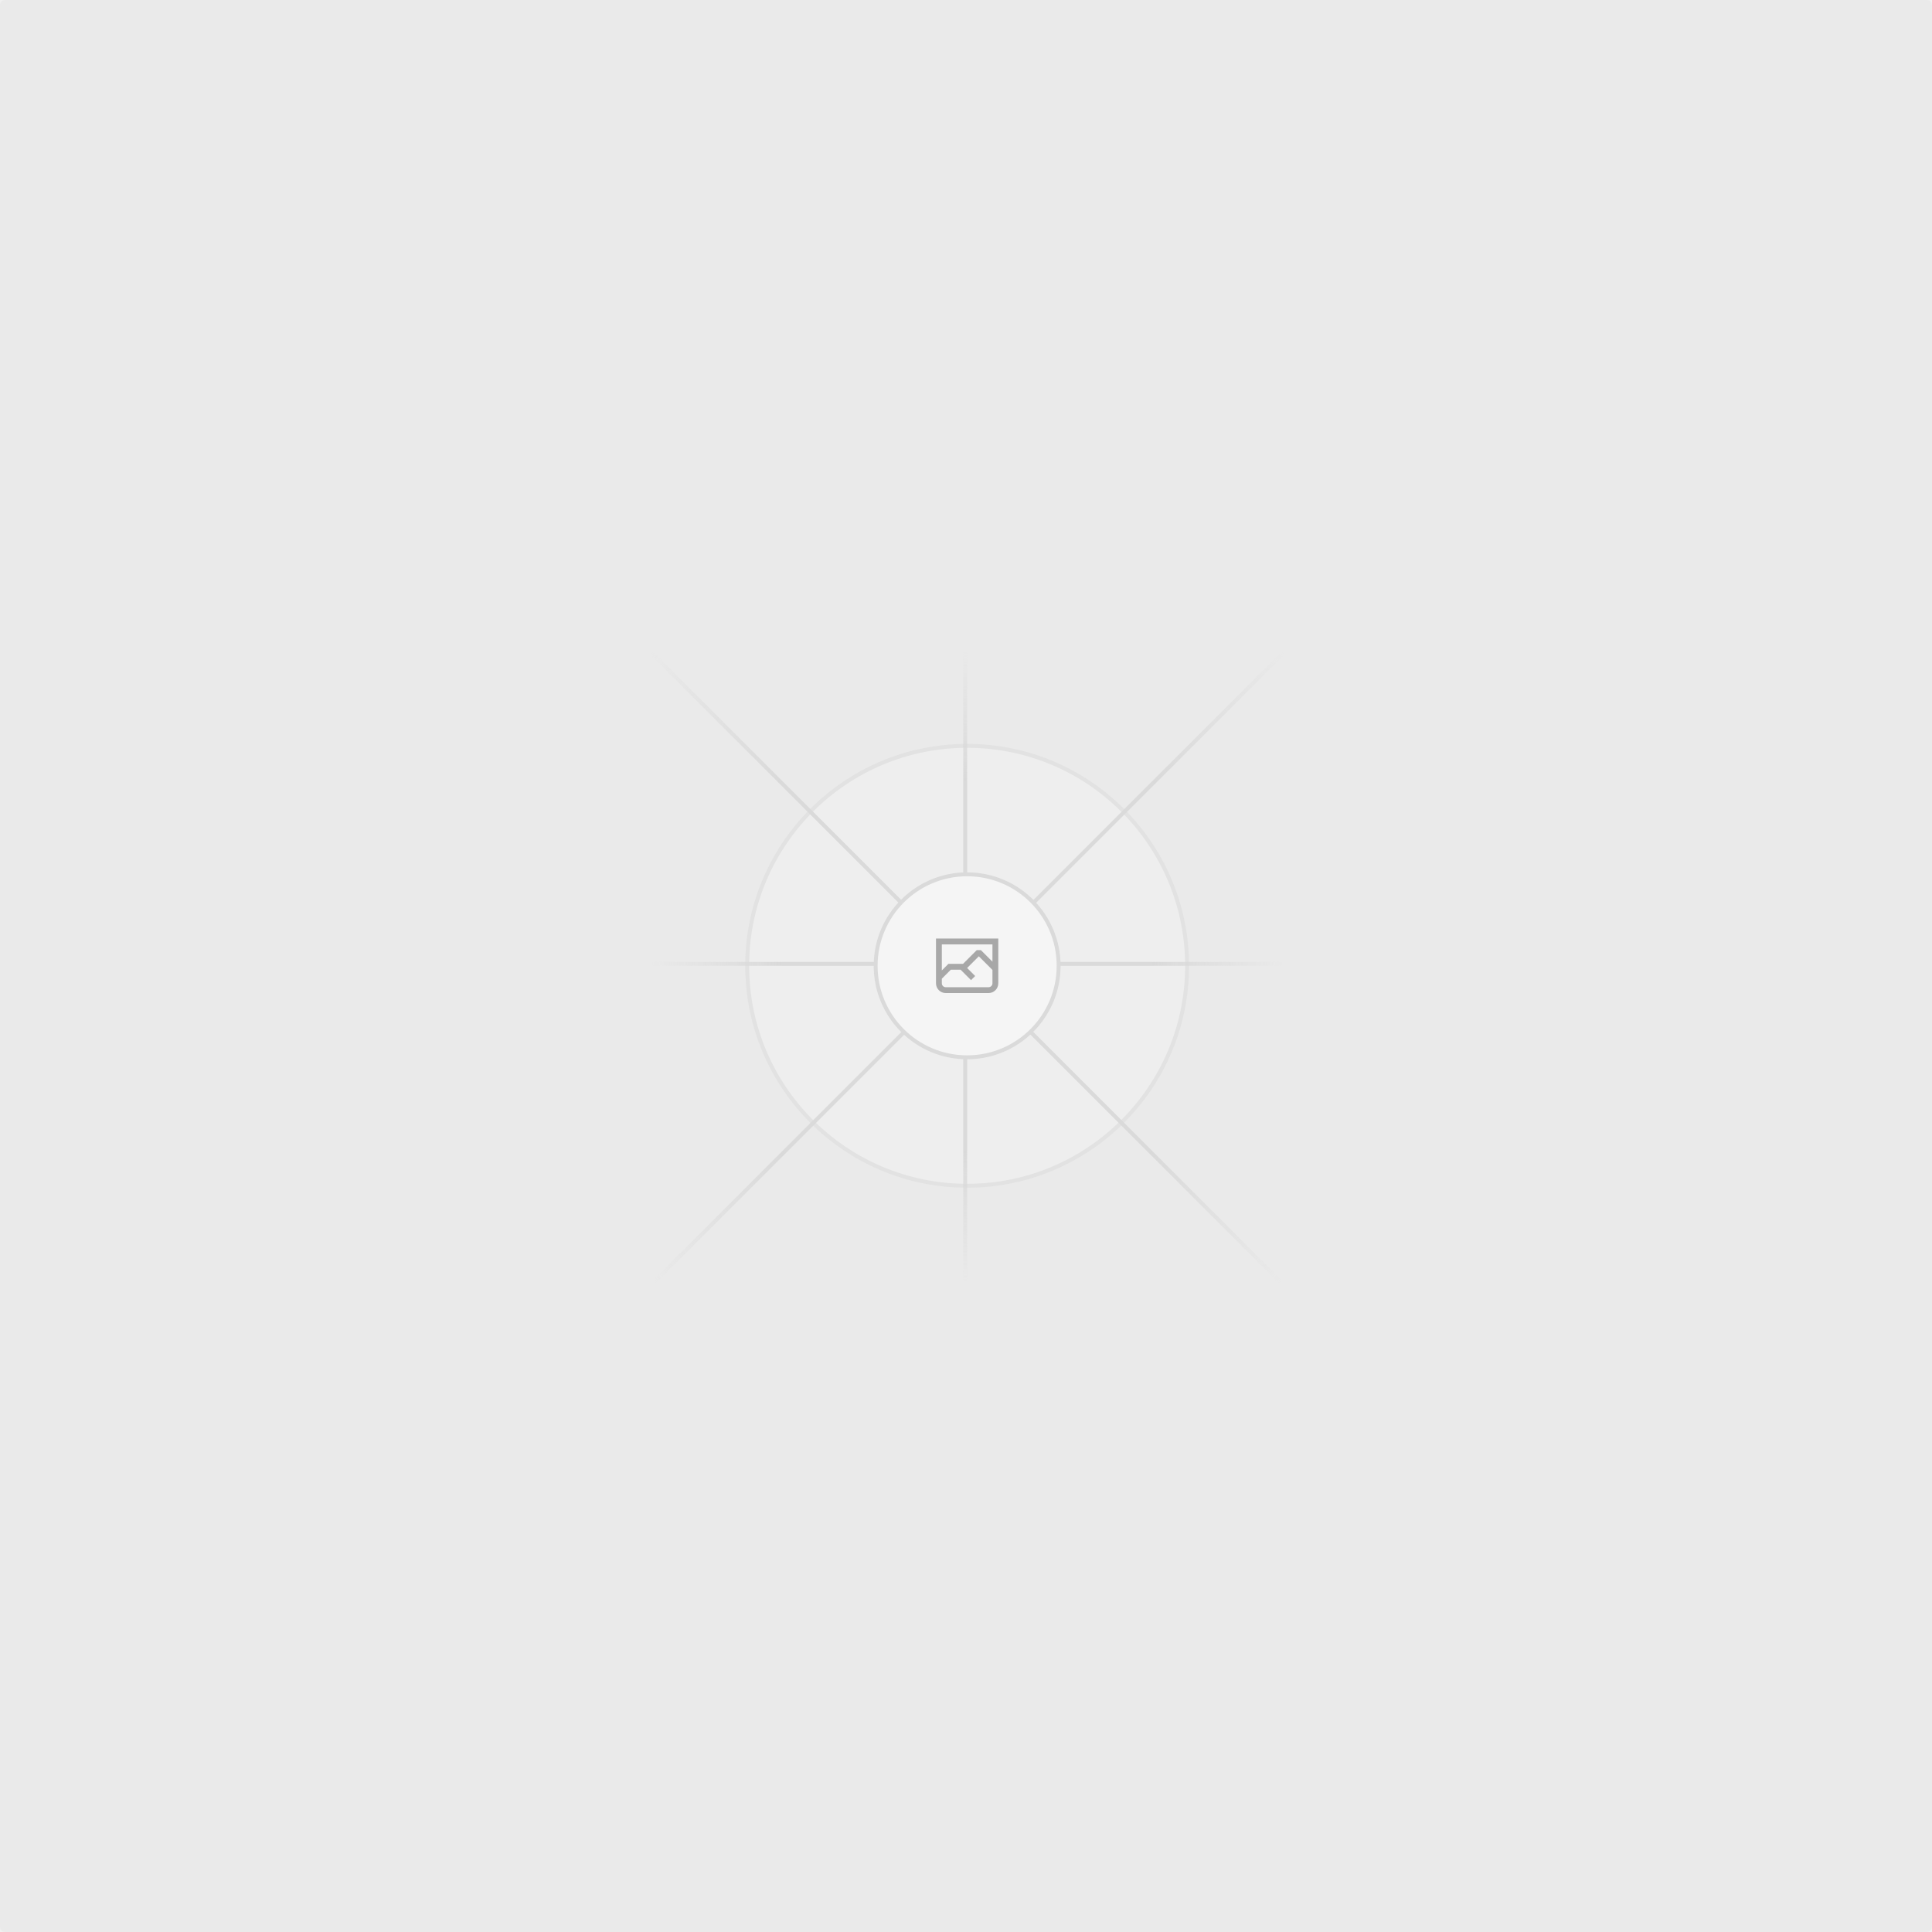
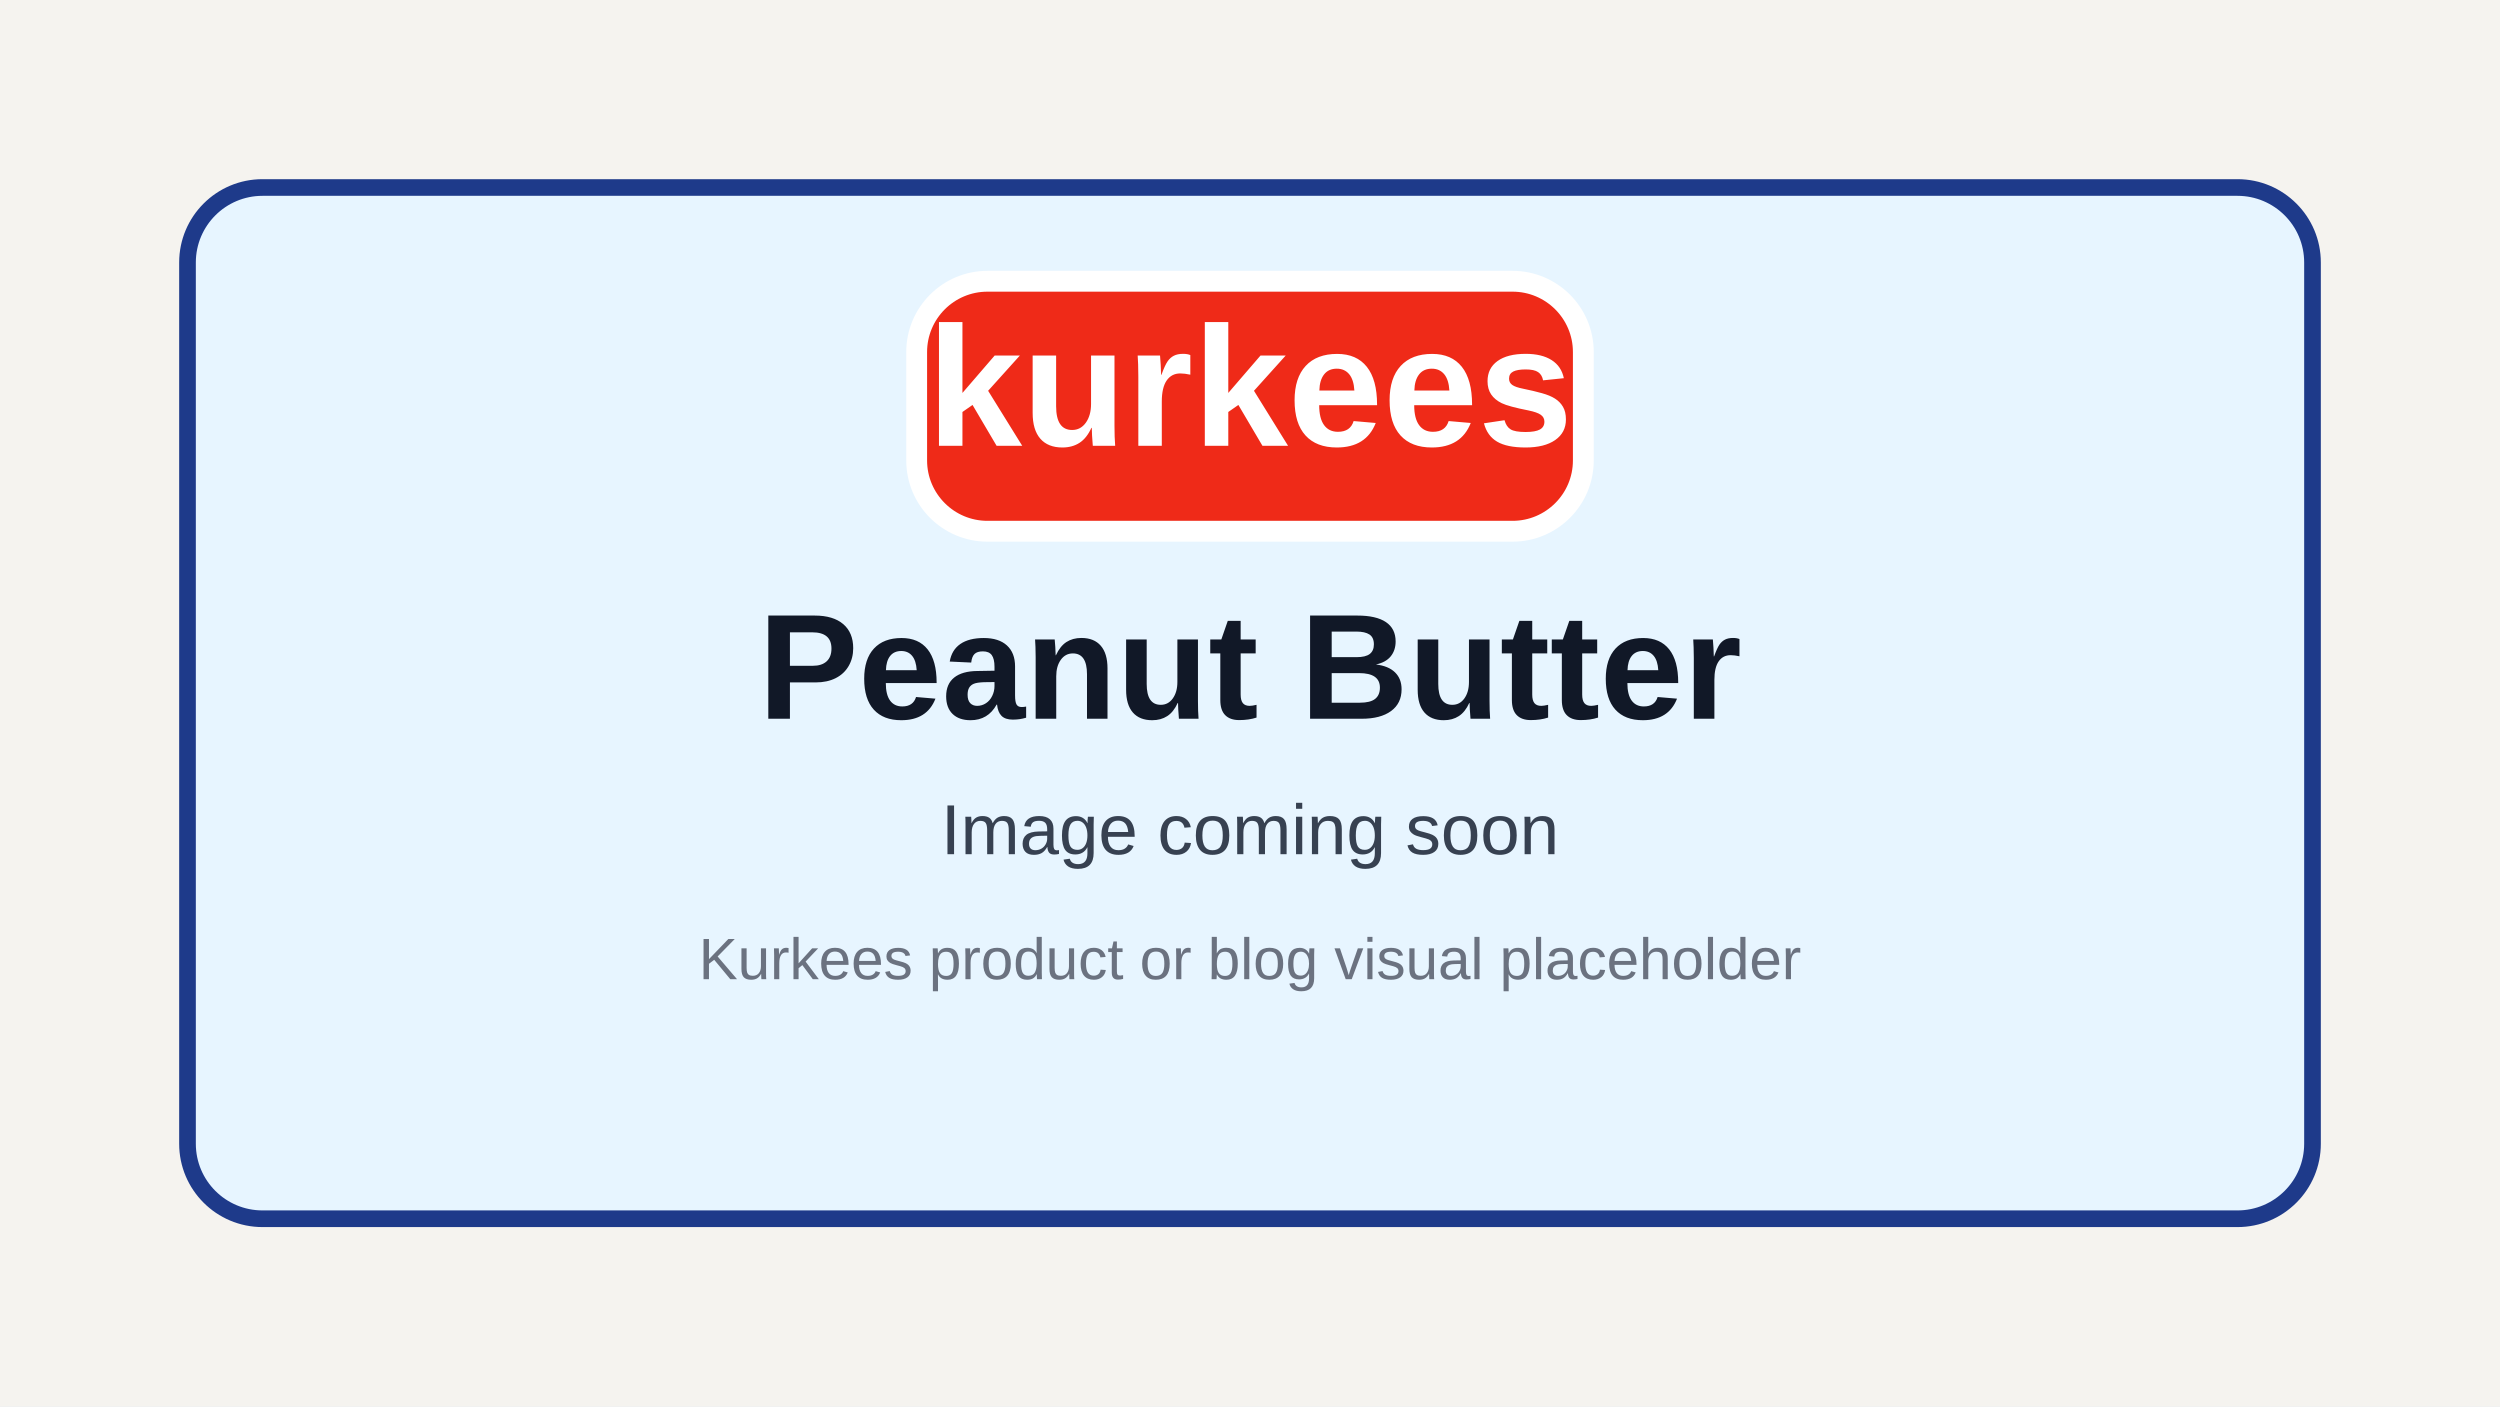
- <svg xmlns="http://www.w3.org/2000/svg" width="1200" height="1200" fill="none">
-   <rect width="1200" height="1200" fill="#EAEAEA" rx="3" />
-   <g opacity=".5">
-     <g opacity=".5">
-       <path fill="#FAFAFA" d="M600.709 736.5c-75.454 0-136.621-61.167-136.621-136.62 0-75.454 61.167-136.621 136.621-136.621 75.453 0 136.62 61.167 136.62 136.621 0 75.453-61.167 136.62-136.62 136.62Z" />
-       <path stroke="#C9C9C9" stroke-width="2.418" d="M600.709 736.5c-75.454 0-136.621-61.167-136.621-136.62 0-75.454 61.167-136.621 136.621-136.621 75.453 0 136.62 61.167 136.62 136.621 0 75.453-61.167 136.62-136.62 136.62Z" />
-     </g>
-     <path stroke="url(#a)" stroke-width="2.418" d="M0-1.209h553.581" transform="scale(1 -1) rotate(45 1163.11 91.165)" />
-     <path stroke="url(#b)" stroke-width="2.418" d="M404.846 598.671h391.726" />
-     <path stroke="url(#c)" stroke-width="2.418" d="M599.5 795.742V404.017" />
-     <path stroke="url(#d)" stroke-width="2.418" d="m795.717 796.597-391.441-391.44" />
-     <path fill="#fff" d="M600.709 656.704c-31.384 0-56.825-25.441-56.825-56.824 0-31.384 25.441-56.825 56.825-56.825 31.383 0 56.824 25.441 56.824 56.825 0 31.383-25.441 56.824-56.824 56.824Z" />
-     <g clip-path="url(#e)">
-       <path fill="#666" fill-rule="evenodd" d="M616.426 586.58h-31.434v16.176l3.553-3.554.531-.531h9.068l.074-.074 8.463-8.463h2.565l7.18 7.181V586.58Zm-15.715 14.654 3.698 3.699 1.283 1.282-2.565 2.565-1.282-1.283-5.2-5.199h-6.066l-5.514 5.514-.073.073v2.876a2.418 2.418 0 0 0 2.418 2.418h26.598a2.418 2.418 0 0 0 2.418-2.418v-8.317l-8.463-8.463-7.181 7.181-.071.072Zm-19.347 5.442v4.085a6.045 6.045 0 0 0 6.046 6.045h26.598a6.044 6.044 0 0 0 6.045-6.045v-7.108l1.356-1.355-1.282-1.283-.074-.073v-17.989h-38.689v23.43l-.146.146.146.147Z" clip-rule="evenodd" />
-     </g>
-     <path stroke="#C9C9C9" stroke-width="2.418" d="M600.709 656.704c-31.384 0-56.825-25.441-56.825-56.824 0-31.384 25.441-56.825 56.825-56.825 31.383 0 56.824 25.441 56.824 56.825 0 31.383-25.441 56.824-56.824 56.824Z" />
-   </g>
-   <defs>
-     <linearGradient id="a" x1="554.061" x2="-.48" y1=".083" y2=".087" gradientUnits="userSpaceOnUse">
-       <stop stop-color="#C9C9C9" stop-opacity="0" />
-       <stop offset=".208" stop-color="#C9C9C9" />
-       <stop offset=".792" stop-color="#C9C9C9" />
-       <stop offset="1" stop-color="#C9C9C9" stop-opacity="0" />
-     </linearGradient>
-     <linearGradient id="b" x1="796.912" x2="404.507" y1="599.963" y2="599.965" gradientUnits="userSpaceOnUse">
-       <stop stop-color="#C9C9C9" stop-opacity="0" />
-       <stop offset=".208" stop-color="#C9C9C9" />
-       <stop offset=".792" stop-color="#C9C9C9" />
-       <stop offset="1" stop-color="#C9C9C9" stop-opacity="0" />
-     </linearGradient>
-     <linearGradient id="c" x1="600.792" x2="600.794" y1="403.677" y2="796.082" gradientUnits="userSpaceOnUse">
-       <stop stop-color="#C9C9C9" stop-opacity="0" />
-       <stop offset=".208" stop-color="#C9C9C9" />
-       <stop offset=".792" stop-color="#C9C9C9" />
-       <stop offset="1" stop-color="#C9C9C9" stop-opacity="0" />
-     </linearGradient>
-     <linearGradient id="d" x1="404.85" x2="796.972" y1="403.903" y2="796.02" gradientUnits="userSpaceOnUse">
-       <stop stop-color="#C9C9C9" stop-opacity="0" />
-       <stop offset=".208" stop-color="#C9C9C9" />
-       <stop offset=".792" stop-color="#C9C9C9" />
-       <stop offset="1" stop-color="#C9C9C9" stop-opacity="0" />
-     </linearGradient>
-     <clipPath id="e">
-       <path fill="#fff" d="M581.364 580.535h38.689v38.689h-38.689z" />
-     </clipPath>
-   </defs>
+ <svg xmlns="http://www.w3.org/2000/svg" width="1200" height="675" viewBox="0 0 1200 675" fill="none">
+   <rect width="1200" height="675" fill="#F5F3EF" />
+   <rect x="90" y="90" width="1020" height="495" rx="36" fill="#E7F5FF" stroke="#1E3A8A" stroke-width="8" />
+   <rect x="440" y="135" width="320" height="120" rx="34" fill="#EF2A18" stroke="white" stroke-width="10" />
+   <text x="600" y="214" text-anchor="middle" font-family="Arial, Helvetica, sans-serif" font-weight="700" font-size="82" fill="white">kurkees</text>
+   <text x="600" y="345" text-anchor="middle" font-family="Arial, Helvetica, sans-serif" font-weight="800" font-size="72" fill="#111827">Peanut Butter</text>
+   <text x="600" y="410" text-anchor="middle" font-family="Arial, Helvetica, sans-serif" font-weight="500" font-size="34" fill="#374151">Image coming soon</text>
+   <text x="600" y="470" text-anchor="middle" font-family="Arial, Helvetica, sans-serif" font-weight="500" font-size="28" fill="#6B7280">Kurkees product or blog visual placeholder</text>
</svg>
